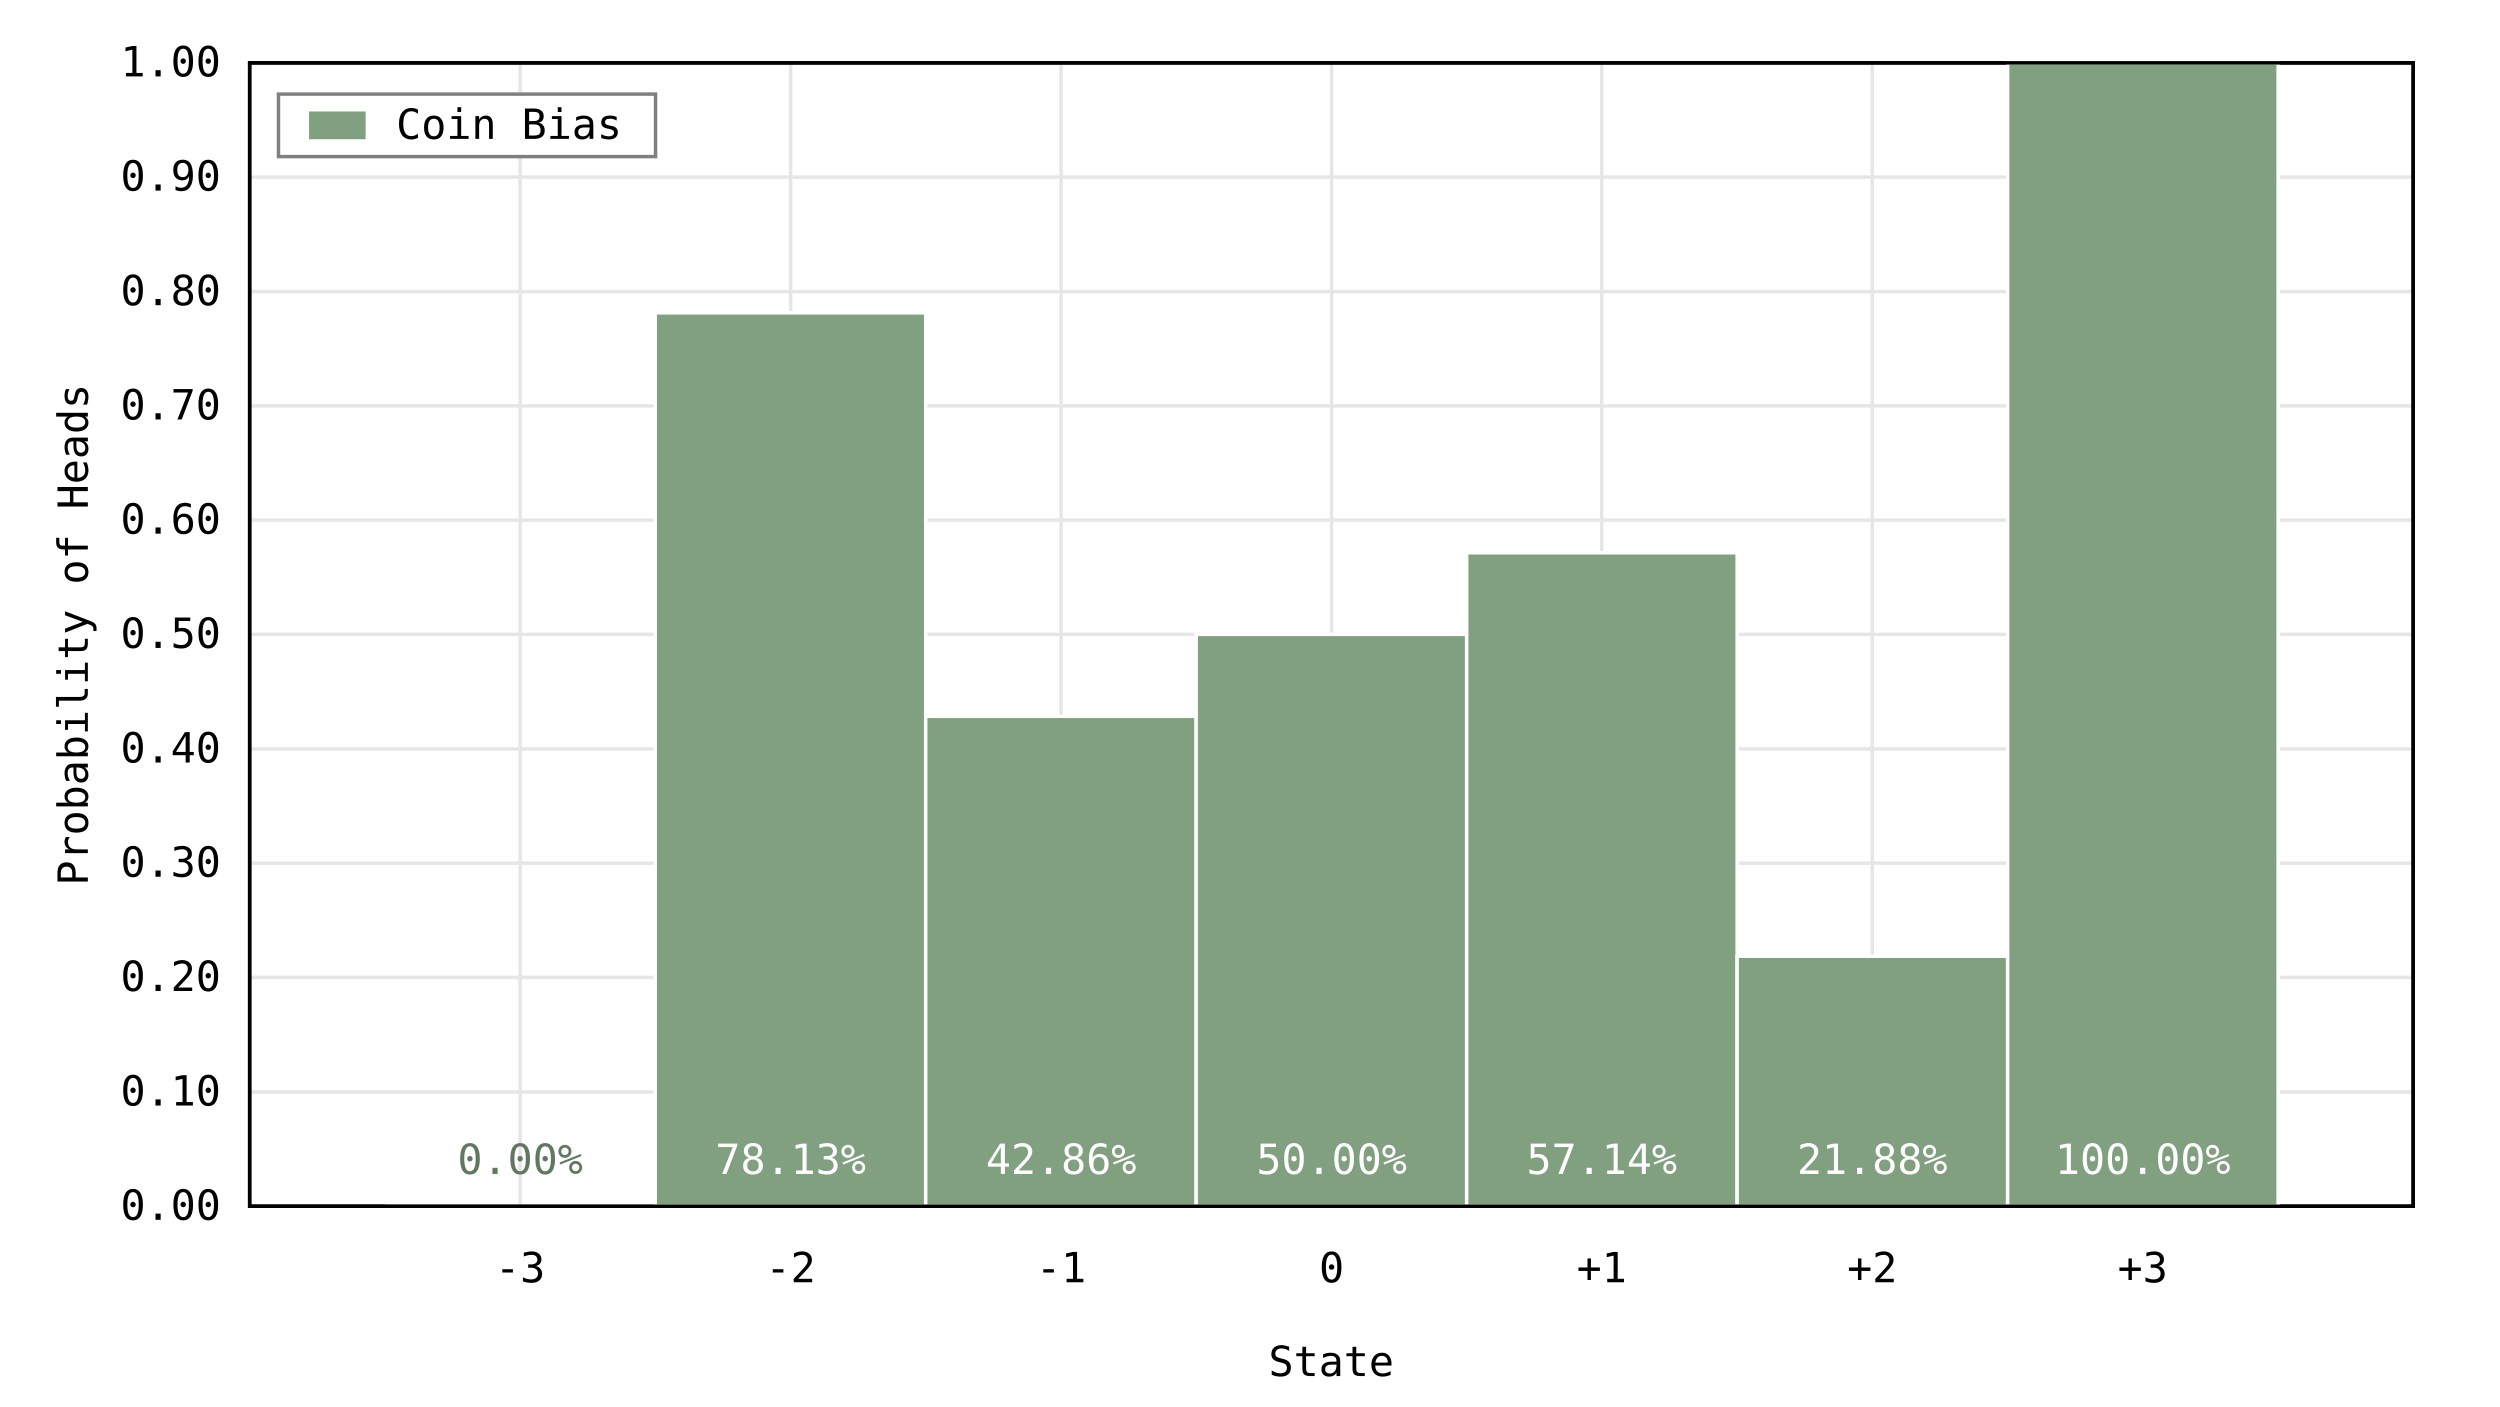
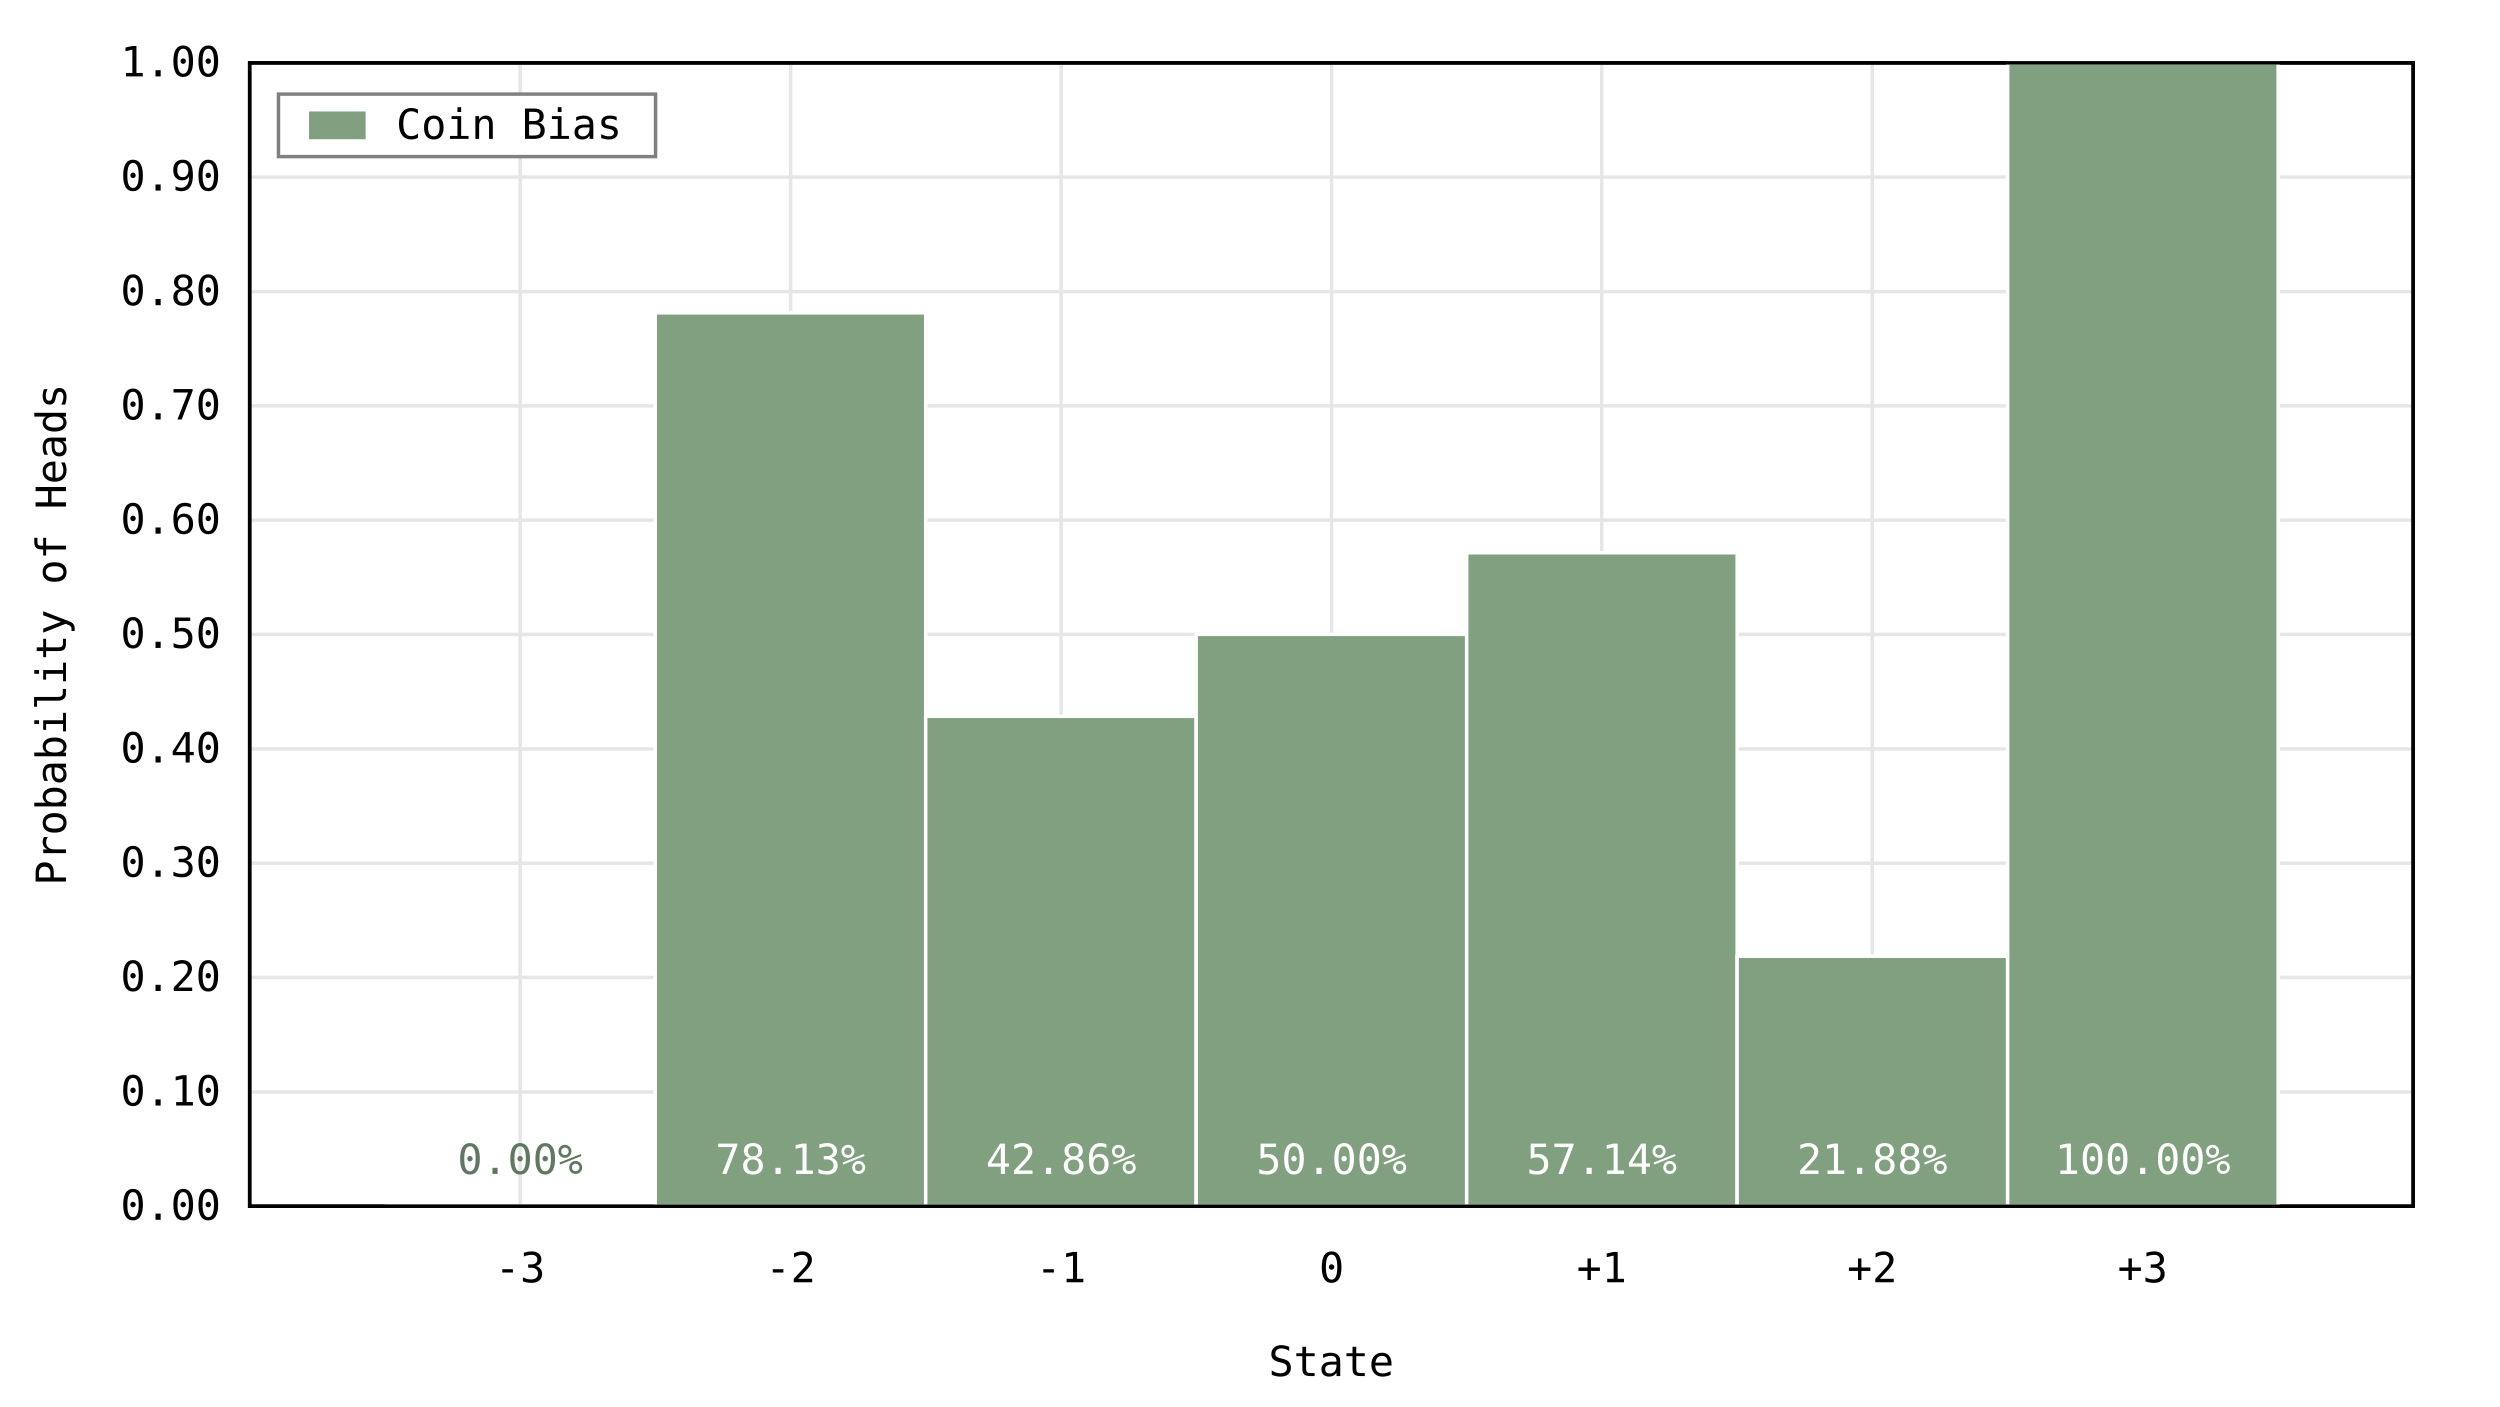
<svg xmlns="http://www.w3.org/2000/svg" xmlns:xlink="http://www.w3.org/1999/xlink" width="720" height="405" viewBox="0 0 720 405">
  <g id="gnuplot_canvas">
    <rect x="0" y="0" width="720" height="405" fill="none" />
    <defs>
      <circle id="gpDot" r="0.5" stroke-width="0.5" stroke="currentColor" />
      <path id="gpPt0" stroke-width="0.222" stroke="currentColor" d="M-1,0 h2 M0,-1 v2" />
      <path id="gpPt1" stroke-width="0.222" stroke="currentColor" d="M-1,-1 L1,1 M1,-1 L-1,1" />
      <path id="gpPt2" stroke-width="0.222" stroke="currentColor" d="M-1,0 L1,0 M0,-1 L0,1 M-1,-1 L1,1 M-1,1 L1,-1" />
      <rect id="gpPt3" stroke-width="0.222" stroke="currentColor" x="-1" y="-1" width="2" height="2" />
      <rect id="gpPt4" stroke-width="0.222" stroke="currentColor" fill="currentColor" x="-1" y="-1" width="2" height="2" />
      <circle id="gpPt5" stroke-width="0.222" stroke="currentColor" cx="0" cy="0" r="1" />
      <use xlink:href="#gpPt5" id="gpPt6" fill="currentColor" stroke="none" />
      <path id="gpPt7" stroke-width="0.222" stroke="currentColor" d="M0,-1.33 L-1.33,0.67 L1.33,0.67 z" />
      <use xlink:href="#gpPt7" id="gpPt8" fill="currentColor" stroke="none" />
      <use xlink:href="#gpPt7" id="gpPt9" stroke="currentColor" transform="rotate(180)" />
      <use xlink:href="#gpPt9" id="gpPt10" fill="currentColor" stroke="none" />
      <use xlink:href="#gpPt3" id="gpPt11" stroke="currentColor" transform="rotate(45)" />
      <use xlink:href="#gpPt11" id="gpPt12" fill="currentColor" stroke="none" />
      <path id="gpPt13" stroke-width="0.222" stroke="currentColor" d="M0,1.330 L1.265,0.411 L0.782,-1.067 L-0.782,-1.076 L-1.265,0.411 z" />
      <use xlink:href="#gpPt13" id="gpPt14" fill="currentColor" stroke="none" />
      <filter id="textbox" filterUnits="objectBoundingBox" x="0" y="0" height="1" width="1">
        <feFlood flood-color="white" flood-opacity="1" result="bgnd" />
        <feComposite in="SourceGraphic" in2="bgnd" operator="atop" />
      </filter>
      <filter id="greybox" filterUnits="objectBoundingBox" x="0" y="0" height="1" width="1">
        <feFlood flood-color="lightgrey" flood-opacity="1" result="grey" />
        <feComposite in="SourceGraphic" in2="grey" operator="atop" />
      </filter>
    </defs>
    <g fill="none" color="white" stroke="currentColor" stroke-width="1.00" stroke-linecap="butt" stroke-linejoin="miter">
</g>
    <g fill="none" color="black" stroke="currentColor" stroke-width="1.00" stroke-linecap="butt" stroke-linejoin="miter">
</g>
    <g fill="none" color="black" stroke="currentColor" stroke-width="1.00" stroke-linecap="butt" stroke-linejoin="miter">
      <path stroke="rgb(230, 230, 230)" class="gridline" d="M71.9,347.4 L695.0,347.4  " />
    </g>
    <g fill="none" color="black" stroke="currentColor" stroke-width="1.00" stroke-linecap="butt" stroke-linejoin="miter">
      <path stroke="black" d="M71.9,347.4 M695.0,347.4  " />
      <g transform="translate(63.6,351.3)" stroke="none" fill="black" font-family="Consolas, Menlo, monospace" font-size="12.00" text-anchor="end">
        <text>
          <tspan font-family="Consolas, Menlo, monospace">0.00</tspan>
        </text>
      </g>
    </g>
    <g fill="none" color="black" stroke="currentColor" stroke-width="1.00" stroke-linecap="butt" stroke-linejoin="miter">
</g>
    <g fill="none" color="black" stroke="currentColor" stroke-width="1.00" stroke-linecap="butt" stroke-linejoin="miter">
      <path stroke="rgb(230, 230, 230)" class="gridline" d="M71.9,314.5 L695.0,314.5  " />
    </g>
    <g fill="none" color="black" stroke="currentColor" stroke-width="1.00" stroke-linecap="butt" stroke-linejoin="miter">
      <path stroke="black" d="M71.9,314.5 M695.0,314.5  " />
      <g transform="translate(63.6,318.4)" stroke="none" fill="black" font-family="Consolas, Menlo, monospace" font-size="12.00" text-anchor="end">
        <text>
          <tspan font-family="Consolas, Menlo, monospace">0.10</tspan>
        </text>
      </g>
    </g>
    <g fill="none" color="black" stroke="currentColor" stroke-width="1.00" stroke-linecap="butt" stroke-linejoin="miter">
</g>
    <g fill="none" color="black" stroke="currentColor" stroke-width="1.00" stroke-linecap="butt" stroke-linejoin="miter">
      <path stroke="rgb(230, 230, 230)" class="gridline" d="M71.9,281.5 L695.0,281.5  " />
    </g>
    <g fill="none" color="black" stroke="currentColor" stroke-width="1.00" stroke-linecap="butt" stroke-linejoin="miter">
      <path stroke="black" d="M71.9,281.5 M695.0,281.5  " />
      <g transform="translate(63.6,285.4)" stroke="none" fill="black" font-family="Consolas, Menlo, monospace" font-size="12.00" text-anchor="end">
        <text>
          <tspan font-family="Consolas, Menlo, monospace">0.20</tspan>
        </text>
      </g>
    </g>
    <g fill="none" color="black" stroke="currentColor" stroke-width="1.00" stroke-linecap="butt" stroke-linejoin="miter">
</g>
    <g fill="none" color="black" stroke="currentColor" stroke-width="1.00" stroke-linecap="butt" stroke-linejoin="miter">
      <path stroke="rgb(230, 230, 230)" class="gridline" d="M71.9,248.6 L695.0,248.6  " />
    </g>
    <g fill="none" color="black" stroke="currentColor" stroke-width="1.00" stroke-linecap="butt" stroke-linejoin="miter">
      <path stroke="black" d="M71.9,248.6 M695.0,248.6  " />
      <g transform="translate(63.6,252.5)" stroke="none" fill="black" font-family="Consolas, Menlo, monospace" font-size="12.00" text-anchor="end">
        <text>
          <tspan font-family="Consolas, Menlo, monospace">0.30</tspan>
        </text>
      </g>
    </g>
    <g fill="none" color="black" stroke="currentColor" stroke-width="1.00" stroke-linecap="butt" stroke-linejoin="miter">
</g>
    <g fill="none" color="black" stroke="currentColor" stroke-width="1.00" stroke-linecap="butt" stroke-linejoin="miter">
      <path stroke="rgb(230, 230, 230)" class="gridline" d="M71.9,215.7 L695.0,215.7  " />
    </g>
    <g fill="none" color="black" stroke="currentColor" stroke-width="1.00" stroke-linecap="butt" stroke-linejoin="miter">
      <path stroke="black" d="M71.9,215.7 M695.0,215.7  " />
      <g transform="translate(63.6,219.6)" stroke="none" fill="black" font-family="Consolas, Menlo, monospace" font-size="12.00" text-anchor="end">
        <text>
          <tspan font-family="Consolas, Menlo, monospace">0.40</tspan>
        </text>
      </g>
    </g>
    <g fill="none" color="black" stroke="currentColor" stroke-width="1.00" stroke-linecap="butt" stroke-linejoin="miter">
</g>
    <g fill="none" color="black" stroke="currentColor" stroke-width="1.00" stroke-linecap="butt" stroke-linejoin="miter">
      <path stroke="rgb(230, 230, 230)" class="gridline" d="M71.9,182.7 L695.0,182.7  " />
    </g>
    <g fill="none" color="black" stroke="currentColor" stroke-width="1.00" stroke-linecap="butt" stroke-linejoin="miter">
      <path stroke="black" d="M71.9,182.7 M695.0,182.7  " />
      <g transform="translate(63.6,186.6)" stroke="none" fill="black" font-family="Consolas, Menlo, monospace" font-size="12.00" text-anchor="end">
        <text>
          <tspan font-family="Consolas, Menlo, monospace">0.50</tspan>
        </text>
      </g>
    </g>
    <g fill="none" color="black" stroke="currentColor" stroke-width="1.00" stroke-linecap="butt" stroke-linejoin="miter">
</g>
    <g fill="none" color="black" stroke="currentColor" stroke-width="1.00" stroke-linecap="butt" stroke-linejoin="miter">
      <path stroke="rgb(230, 230, 230)" class="gridline" d="M71.9,149.8 L695.0,149.8  " />
    </g>
    <g fill="none" color="black" stroke="currentColor" stroke-width="1.00" stroke-linecap="butt" stroke-linejoin="miter">
      <path stroke="black" d="M71.9,149.8 M695.0,149.8  " />
      <g transform="translate(63.6,153.7)" stroke="none" fill="black" font-family="Consolas, Menlo, monospace" font-size="12.00" text-anchor="end">
        <text>
          <tspan font-family="Consolas, Menlo, monospace">0.60</tspan>
        </text>
      </g>
    </g>
    <g fill="none" color="black" stroke="currentColor" stroke-width="1.00" stroke-linecap="butt" stroke-linejoin="miter">
</g>
    <g fill="none" color="black" stroke="currentColor" stroke-width="1.00" stroke-linecap="butt" stroke-linejoin="miter">
      <path stroke="rgb(230, 230, 230)" class="gridline" d="M71.9,116.9 L695.0,116.9  " />
    </g>
    <g fill="none" color="black" stroke="currentColor" stroke-width="1.00" stroke-linecap="butt" stroke-linejoin="miter">
      <path stroke="black" d="M71.9,116.9 M695.0,116.9  " />
      <g transform="translate(63.6,120.8)" stroke="none" fill="black" font-family="Consolas, Menlo, monospace" font-size="12.00" text-anchor="end">
        <text>
          <tspan font-family="Consolas, Menlo, monospace">0.70</tspan>
        </text>
      </g>
    </g>
    <g fill="none" color="black" stroke="currentColor" stroke-width="1.00" stroke-linecap="butt" stroke-linejoin="miter">
</g>
    <g fill="none" color="black" stroke="currentColor" stroke-width="1.00" stroke-linecap="butt" stroke-linejoin="miter">
      <path stroke="rgb(230, 230, 230)" class="gridline" d="M71.9,84.0 L695.0,84.0  " />
    </g>
    <g fill="none" color="black" stroke="currentColor" stroke-width="1.00" stroke-linecap="butt" stroke-linejoin="miter">
      <path stroke="black" d="M71.9,84.0 M695.0,84.0  " />
      <g transform="translate(63.6,87.9)" stroke="none" fill="black" font-family="Consolas, Menlo, monospace" font-size="12.00" text-anchor="end">
        <text>
          <tspan font-family="Consolas, Menlo, monospace">0.80</tspan>
        </text>
      </g>
    </g>
    <g fill="none" color="black" stroke="currentColor" stroke-width="1.00" stroke-linecap="butt" stroke-linejoin="miter">
</g>
    <g fill="none" color="black" stroke="currentColor" stroke-width="1.00" stroke-linecap="butt" stroke-linejoin="miter">
      <path stroke="rgb(230, 230, 230)" class="gridline" d="M71.9,51.0 L695.0,51.0  " />
    </g>
    <g fill="none" color="black" stroke="currentColor" stroke-width="1.00" stroke-linecap="butt" stroke-linejoin="miter">
      <path stroke="black" d="M71.9,51.0 M695.0,51.0  " />
      <g transform="translate(63.6,54.9)" stroke="none" fill="black" font-family="Consolas, Menlo, monospace" font-size="12.00" text-anchor="end">
        <text>
          <tspan font-family="Consolas, Menlo, monospace">0.90</tspan>
        </text>
      </g>
    </g>
    <g fill="none" color="black" stroke="currentColor" stroke-width="1.00" stroke-linecap="butt" stroke-linejoin="miter">
</g>
    <g fill="none" color="black" stroke="currentColor" stroke-width="1.00" stroke-linecap="butt" stroke-linejoin="miter">
      <path stroke="rgb(230, 230, 230)" class="gridline" d="M71.9,18.1 L695.0,18.1  " />
    </g>
    <g fill="none" color="black" stroke="currentColor" stroke-width="1.00" stroke-linecap="butt" stroke-linejoin="miter">
      <path stroke="black" d="M71.9,18.1 M695.0,18.1  " />
      <g transform="translate(63.6,22.0)" stroke="none" fill="black" font-family="Consolas, Menlo, monospace" font-size="12.00" text-anchor="end">
        <text>
          <tspan font-family="Consolas, Menlo, monospace">1.00</tspan>
        </text>
      </g>
    </g>
    <g fill="none" color="black" stroke="currentColor" stroke-width="1.00" stroke-linecap="butt" stroke-linejoin="miter">
</g>
    <g fill="none" color="black" stroke="currentColor" stroke-width="1.00" stroke-linecap="butt" stroke-linejoin="miter">
      <path stroke="rgb(230, 230, 230)" class="gridline" d="M149.8,347.4 L149.8,45.1 M149.8,27.1 L149.8,18.1  " />
    </g>
    <g fill="none" color="black" stroke="currentColor" stroke-width="1.00" stroke-linecap="butt" stroke-linejoin="miter">
      <path stroke="black" d="M149.8,347.4 M149.8,18.1  " />
      <g transform="translate(149.8,369.3)" stroke="none" fill="black" font-family="Consolas, Menlo, monospace" font-size="12.00" text-anchor="middle">
        <text>
          <tspan font-family="Consolas, Menlo, monospace">-3</tspan>
        </text>
      </g>
    </g>
    <g fill="none" color="black" stroke="currentColor" stroke-width="1.00" stroke-linecap="butt" stroke-linejoin="miter">
</g>
    <g fill="none" color="black" stroke="currentColor" stroke-width="1.00" stroke-linecap="butt" stroke-linejoin="miter">
      <path stroke="rgb(230, 230, 230)" class="gridline" d="M227.7,347.4 L227.7,18.1  " />
    </g>
    <g fill="none" color="black" stroke="currentColor" stroke-width="1.00" stroke-linecap="butt" stroke-linejoin="miter">
      <path stroke="black" d="M227.7,347.4 M227.7,18.1  " />
      <g transform="translate(227.7,369.3)" stroke="none" fill="black" font-family="Consolas, Menlo, monospace" font-size="12.00" text-anchor="middle">
        <text>
          <tspan font-family="Consolas, Menlo, monospace">-2</tspan>
        </text>
      </g>
    </g>
    <g fill="none" color="black" stroke="currentColor" stroke-width="1.00" stroke-linecap="butt" stroke-linejoin="miter">
</g>
    <g fill="none" color="black" stroke="currentColor" stroke-width="1.00" stroke-linecap="butt" stroke-linejoin="miter">
      <path stroke="rgb(230, 230, 230)" class="gridline" d="M305.6,347.4 L305.6,18.1  " />
    </g>
    <g fill="none" color="black" stroke="currentColor" stroke-width="1.00" stroke-linecap="butt" stroke-linejoin="miter">
      <path stroke="black" d="M305.6,347.4 M305.6,18.1  " />
      <g transform="translate(305.6,369.3)" stroke="none" fill="black" font-family="Consolas, Menlo, monospace" font-size="12.00" text-anchor="middle">
        <text>
          <tspan font-family="Consolas, Menlo, monospace">-1</tspan>
        </text>
      </g>
    </g>
    <g fill="none" color="black" stroke="currentColor" stroke-width="1.00" stroke-linecap="butt" stroke-linejoin="miter">
</g>
    <g fill="none" color="black" stroke="currentColor" stroke-width="1.00" stroke-linecap="butt" stroke-linejoin="miter">
      <path stroke="rgb(230, 230, 230)" class="gridline" d="M383.5,347.4 L383.5,18.1  " />
    </g>
    <g fill="none" color="black" stroke="currentColor" stroke-width="1.00" stroke-linecap="butt" stroke-linejoin="miter">
      <path stroke="black" d="M383.5,347.4 M383.5,18.1  " />
      <g transform="translate(383.5,369.3)" stroke="none" fill="black" font-family="Consolas, Menlo, monospace" font-size="12.00" text-anchor="middle">
        <text>
          <tspan font-family="Consolas, Menlo, monospace"> 0</tspan>
        </text>
      </g>
    </g>
    <g fill="none" color="black" stroke="currentColor" stroke-width="1.00" stroke-linecap="butt" stroke-linejoin="miter">
</g>
    <g fill="none" color="black" stroke="currentColor" stroke-width="1.00" stroke-linecap="butt" stroke-linejoin="miter">
      <path stroke="rgb(230, 230, 230)" class="gridline" d="M461.3,347.4 L461.3,18.1  " />
    </g>
    <g fill="none" color="black" stroke="currentColor" stroke-width="1.00" stroke-linecap="butt" stroke-linejoin="miter">
      <path stroke="black" d="M461.3,347.4 M461.3,18.1  " />
      <g transform="translate(461.3,369.3)" stroke="none" fill="black" font-family="Consolas, Menlo, monospace" font-size="12.00" text-anchor="middle">
        <text>
          <tspan font-family="Consolas, Menlo, monospace">+1</tspan>
        </text>
      </g>
    </g>
    <g fill="none" color="black" stroke="currentColor" stroke-width="1.00" stroke-linecap="butt" stroke-linejoin="miter">
</g>
    <g fill="none" color="black" stroke="currentColor" stroke-width="1.00" stroke-linecap="butt" stroke-linejoin="miter">
      <path stroke="rgb(230, 230, 230)" class="gridline" d="M539.2,347.4 L539.2,18.1  " />
    </g>
    <g fill="none" color="black" stroke="currentColor" stroke-width="1.00" stroke-linecap="butt" stroke-linejoin="miter">
      <path stroke="black" d="M539.2,347.4 M539.2,18.1  " />
      <g transform="translate(539.2,369.3)" stroke="none" fill="black" font-family="Consolas, Menlo, monospace" font-size="12.00" text-anchor="middle">
        <text>
          <tspan font-family="Consolas, Menlo, monospace">+2</tspan>
        </text>
      </g>
    </g>
    <g fill="none" color="black" stroke="currentColor" stroke-width="1.00" stroke-linecap="butt" stroke-linejoin="miter">
</g>
    <g fill="none" color="black" stroke="currentColor" stroke-width="1.00" stroke-linecap="butt" stroke-linejoin="miter">
      <path stroke="rgb(230, 230, 230)" class="gridline" d="M617.1,347.4 L617.1,18.1  " />
    </g>
    <g fill="none" color="black" stroke="currentColor" stroke-width="1.00" stroke-linecap="butt" stroke-linejoin="miter">
      <path stroke="black" d="M617.1,347.4 M617.1,18.1  " />
      <g transform="translate(617.1,369.3)" stroke="none" fill="black" font-family="Consolas, Menlo, monospace" font-size="12.00" text-anchor="middle">
        <text>
          <tspan font-family="Consolas, Menlo, monospace">+3</tspan>
        </text>
      </g>
    </g>
    <g fill="none" color="black" stroke="currentColor" stroke-width="1.00" stroke-linecap="butt" stroke-linejoin="miter">
</g>
    <g fill="none" color="black" stroke="currentColor" stroke-width="1.00" stroke-linecap="butt" stroke-linejoin="miter">
      <path stroke="black" d="M71.9,18.1 L71.9,347.4 L695.0,347.4 L695.0,18.1 L71.9,18.1 Z  " />
    </g>
    <g fill="none" color="black" stroke="currentColor" stroke-width="1.00" stroke-linecap="butt" stroke-linejoin="miter">
-       <g transform="translate(25.3,182.8) rotate(270)" stroke="none" fill="black" font-family="Consolas, Menlo, monospace" font-size="12.00" text-anchor="middle">
+       <g transform="translate(19.0,182.8) rotate(270)" stroke="none" fill="black" font-family="Consolas, Menlo, monospace" font-size="12.00" text-anchor="middle">
        <text>
          <tspan font-family="Consolas, Menlo, monospace">Probability of Heads</tspan>
        </text>
      </g>
    </g>
    <g fill="none" color="black" stroke="currentColor" stroke-width="1.00" stroke-linecap="butt" stroke-linejoin="miter">
      <g transform="translate(383.4,396.3)" stroke="none" fill="black" font-family="Consolas, Menlo, monospace" font-size="12.00" text-anchor="middle">
        <text>
          <tspan font-family="Consolas, Menlo, monospace">State</tspan>
        </text>
      </g>
    </g>
    <g fill="none" color="black" stroke="currentColor" stroke-width="1.00" stroke-linecap="butt" stroke-linejoin="miter">
</g>
    <g fill="none" color="black" stroke="currentColor" stroke-width="1.00" stroke-linecap="butt" stroke-linejoin="miter">
      <path stroke="rgb(128, 128, 128)" d="M80.2,45.1 L80.2,27.1 L188.8,27.1 L188.8,45.1 L80.2,45.1 Z  " />
    </g>
    <g id="gnuplot_plot_1">
      <g fill="none" color="black" stroke="currentColor" stroke-width="1.00" stroke-linecap="butt" stroke-linejoin="miter">
        <g transform="translate(114.1,40.0)" stroke="none" fill="black" font-family="Consolas, Menlo, monospace" font-size="12.00" text-anchor="start">
          <text>
            <tspan font-family="Consolas, Menlo, monospace">Coin Bias</tspan>
          </text>
        </g>
      </g>
      <g fill="none" color="black" stroke="currentColor" stroke-width="1.00" stroke-linecap="butt" stroke-linejoin="miter">
        <g stroke="none" shape-rendering="crispEdges">
          <polygon fill="rgb(128, 160, 128)" points="88.5,40.6 105.8,40.6 105.8,31.6 88.5,31.6 " />
        </g>
        <path stroke="rgb(255, 255, 255)" d="M88.5,40.6 L105.8,40.6 L105.8,31.6 L88.5,31.6 L88.5,40.6 Z  " />
      </g>
      <g fill="none" color="black" stroke="currentColor" stroke-width="1.00" stroke-linecap="butt" stroke-linejoin="miter">
        <g stroke="none" shape-rendering="crispEdges">
          <polygon fill="rgb(128, 160, 128)" points="110.8,347.4 188.8,347.4 188.8,347.3 110.8,347.3 " />
        </g>
        <path stroke="rgb(255, 255, 255)" d="M110.8,347.4 L188.7,347.4 L110.8,347.4 Z  " />
      </g>
      <g fill="none" color="black" stroke="currentColor" stroke-width="1.00" stroke-linecap="butt" stroke-linejoin="miter">
        <g stroke="none" shape-rendering="crispEdges">
          <polygon fill="rgb(128, 160, 128)" points="188.7,347.4 266.7,347.4 266.7,90.0 188.7,90.0 " />
        </g>
        <path stroke="rgb(255, 255, 255)" d="M188.7,347.4 L188.7,90.1 L266.6,90.1 L266.6,347.4 L188.7,347.4 Z  " />
      </g>
      <g fill="none" color="black" stroke="currentColor" stroke-width="1.00" stroke-linecap="butt" stroke-linejoin="miter">
        <g stroke="none" shape-rendering="crispEdges">
          <polygon fill="rgb(128, 160, 128)" points="266.6,347.4 344.6,347.4 344.6,206.2 266.6,206.2 " />
        </g>
        <path stroke="rgb(255, 255, 255)" d="M266.6,347.4 L266.6,206.3 L344.5,206.3 L344.5,347.4 L266.6,347.4 Z  " />
      </g>
      <g fill="none" color="black" stroke="currentColor" stroke-width="1.00" stroke-linecap="butt" stroke-linejoin="miter">
        <g stroke="none" shape-rendering="crispEdges">
          <polygon fill="rgb(128, 160, 128)" points="344.5,347.4 422.5,347.4 422.5,182.6 344.5,182.6 " />
        </g>
        <path stroke="rgb(255, 255, 255)" d="M344.5,347.4 L344.5,182.7 L422.4,182.7 L422.4,347.4 L344.5,347.4 Z  " />
      </g>
      <g fill="none" color="black" stroke="currentColor" stroke-width="1.00" stroke-linecap="butt" stroke-linejoin="miter">
        <g stroke="none" shape-rendering="crispEdges">
          <polygon fill="rgb(128, 160, 128)" points="422.4,347.4 500.4,347.4 500.4,159.1 422.4,159.1 " />
        </g>
        <path stroke="rgb(255, 255, 255)" d="M422.4,347.4 L422.4,159.2 L500.3,159.2 L500.3,347.4 L422.4,347.4 Z  " />
      </g>
      <g fill="none" color="black" stroke="currentColor" stroke-width="1.00" stroke-linecap="butt" stroke-linejoin="miter">
        <g stroke="none" shape-rendering="crispEdges">
          <polygon fill="rgb(128, 160, 128)" points="500.3,347.4 578.3,347.4 578.3,275.3 500.3,275.3 " />
        </g>
        <path stroke="rgb(255, 255, 255)" d="M500.3,347.4 L500.3,275.4 L578.2,275.4 L578.2,347.4 L500.3,347.4 Z  " />
      </g>
      <g fill="none" color="black" stroke="currentColor" stroke-width="1.00" stroke-linecap="butt" stroke-linejoin="miter">
        <g stroke="none" shape-rendering="crispEdges">
          <polygon fill="rgb(128, 160, 128)" points="578.2,347.4 656.2,347.4 656.2,18.0 578.2,18.0 " />
        </g>
        <path stroke="rgb(255, 255, 255)" d="M578.2,347.4 L578.2,18.1 L656.1,18.1 L656.1,347.4 L578.2,347.4 Z  " />
      </g>
      <g fill="none" color="black" stroke="currentColor" stroke-width="1.00" stroke-linecap="butt" stroke-linejoin="miter">
</g>
    </g>
    <g id="gnuplot_plot_2">
      <g fill="none" color="black" stroke="currentColor" stroke-width="1.00" stroke-linecap="butt" stroke-linejoin="miter">
        <g transform="translate(227.7,338.1)" stroke="none" fill="rgb(255,255,255)" font-family="Consolas, Menlo, monospace" font-size="12.00" text-anchor="middle">
          <text>
            <tspan font-family="Consolas, Menlo, monospace">78.13%</tspan>
          </text>
        </g>
        <g transform="translate(305.6,338.1)" stroke="none" fill="rgb(255,255,255)" font-family="Consolas, Menlo, monospace" font-size="12.00" text-anchor="middle">
          <text>
            <tspan font-family="Consolas, Menlo, monospace">42.86%</tspan>
          </text>
        </g>
        <g transform="translate(383.5,338.1)" stroke="none" fill="rgb(255,255,255)" font-family="Consolas, Menlo, monospace" font-size="12.00" text-anchor="middle">
          <text>
            <tspan font-family="Consolas, Menlo, monospace">50.00%</tspan>
          </text>
        </g>
        <g transform="translate(461.3,338.1)" stroke="none" fill="rgb(255,255,255)" font-family="Consolas, Menlo, monospace" font-size="12.00" text-anchor="middle">
          <text>
            <tspan font-family="Consolas, Menlo, monospace">57.14%</tspan>
          </text>
        </g>
        <g transform="translate(539.2,338.1)" stroke="none" fill="rgb(255,255,255)" font-family="Consolas, Menlo, monospace" font-size="12.00" text-anchor="middle">
          <text>
            <tspan font-family="Consolas, Menlo, monospace">21.88%</tspan>
          </text>
        </g>
        <g transform="translate(617.1,338.1)" stroke="none" fill="rgb(255,255,255)" font-family="Consolas, Menlo, monospace" font-size="12.00" text-anchor="middle">
          <text>
            <tspan font-family="Consolas, Menlo, monospace">100.00%</tspan>
          </text>
        </g>
      </g>
    </g>
    <g id="gnuplot_plot_3">
      <g fill="none" color="black" stroke="currentColor" stroke-width="1.00" stroke-linecap="butt" stroke-linejoin="miter">
        <g transform="translate(149.8,338.1)" stroke="none" fill="rgb(96,120,96)" font-family="Consolas, Menlo, monospace" font-size="12.00" text-anchor="middle">
          <text>
            <tspan font-family="Consolas, Menlo, monospace">0.00%</tspan>
          </text>
        </g>
      </g>
    </g>
    <g fill="none" color="white" stroke="rgb( 96, 120,  96)" stroke-width="2.00" stroke-linecap="butt" stroke-linejoin="miter">
</g>
    <g fill="none" color="black" stroke="currentColor" stroke-width="2.00" stroke-linecap="butt" stroke-linejoin="miter">
</g>
    <g fill="none" color="black" stroke="black" stroke-width="1.00" stroke-linecap="butt" stroke-linejoin="miter">
</g>
    <g fill="none" color="black" stroke="currentColor" stroke-width="1.00" stroke-linecap="butt" stroke-linejoin="miter">
      <path stroke="black" d="M71.9,18.1 L71.9,347.4 L695.0,347.4 L695.0,18.1 L71.9,18.1 Z  " />
    </g>
    <g fill="none" color="black" stroke="currentColor" stroke-width="1.00" stroke-linecap="butt" stroke-linejoin="miter">
</g>
  </g>
</svg>
